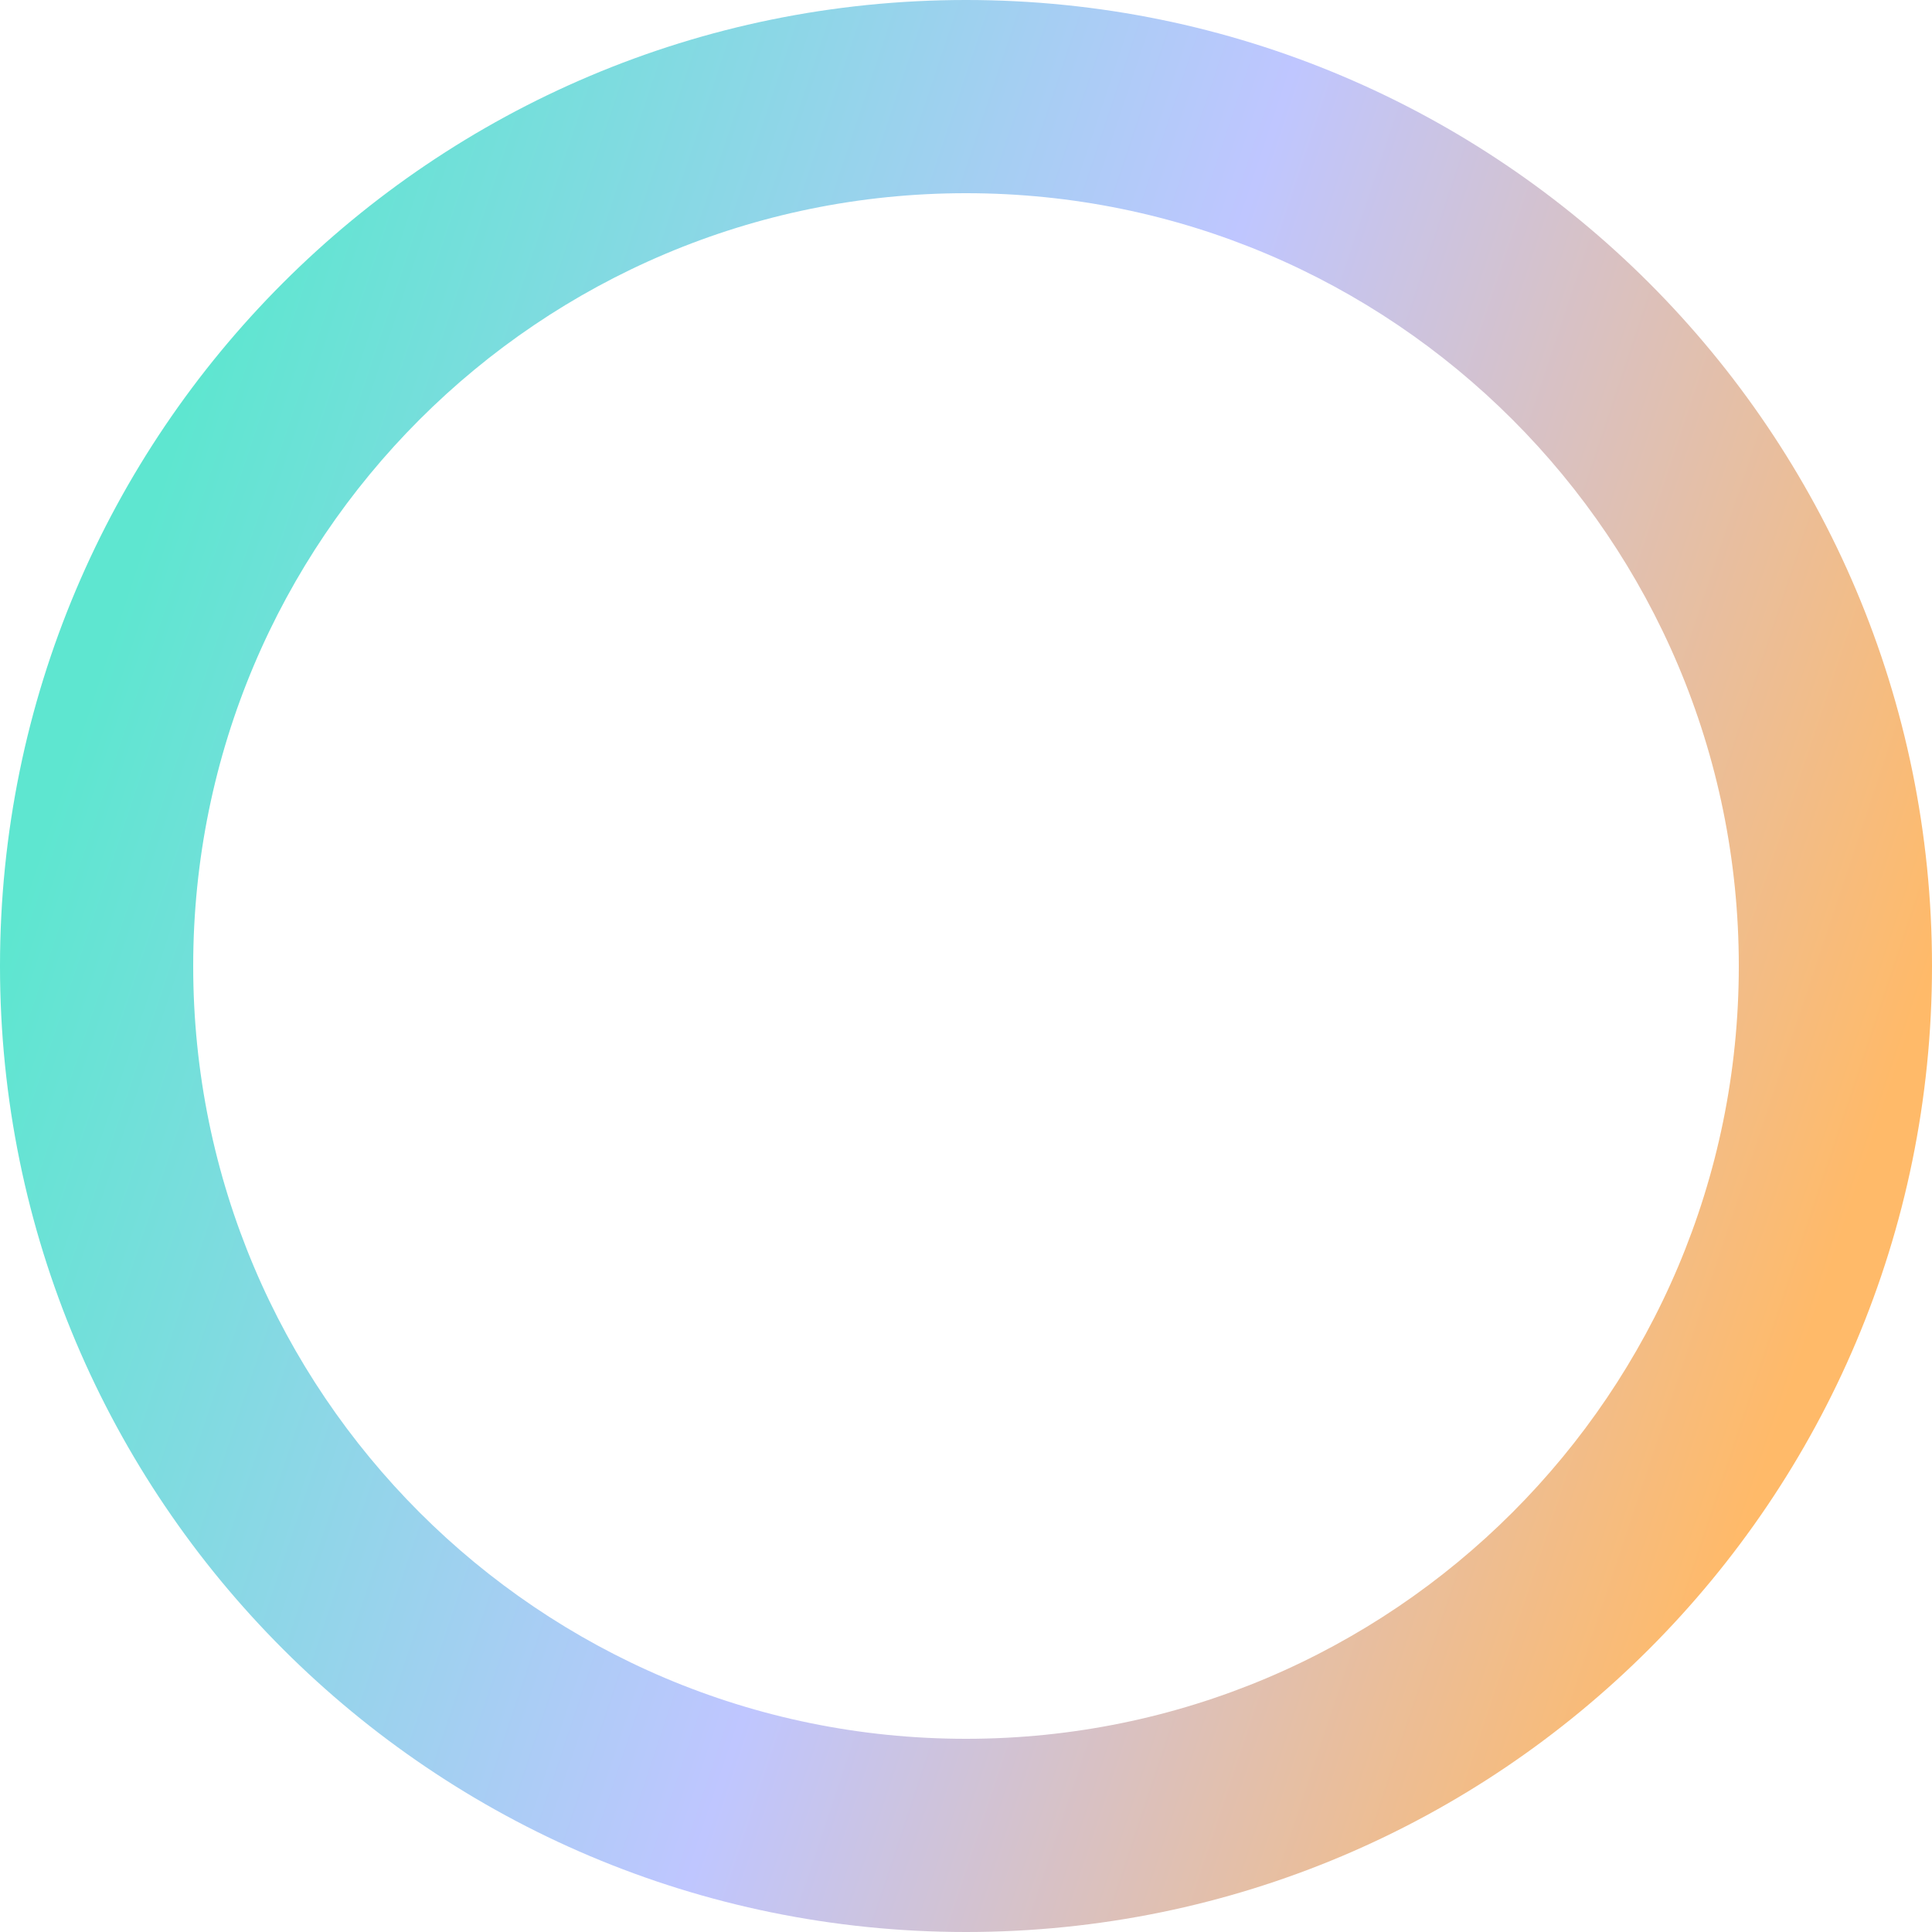
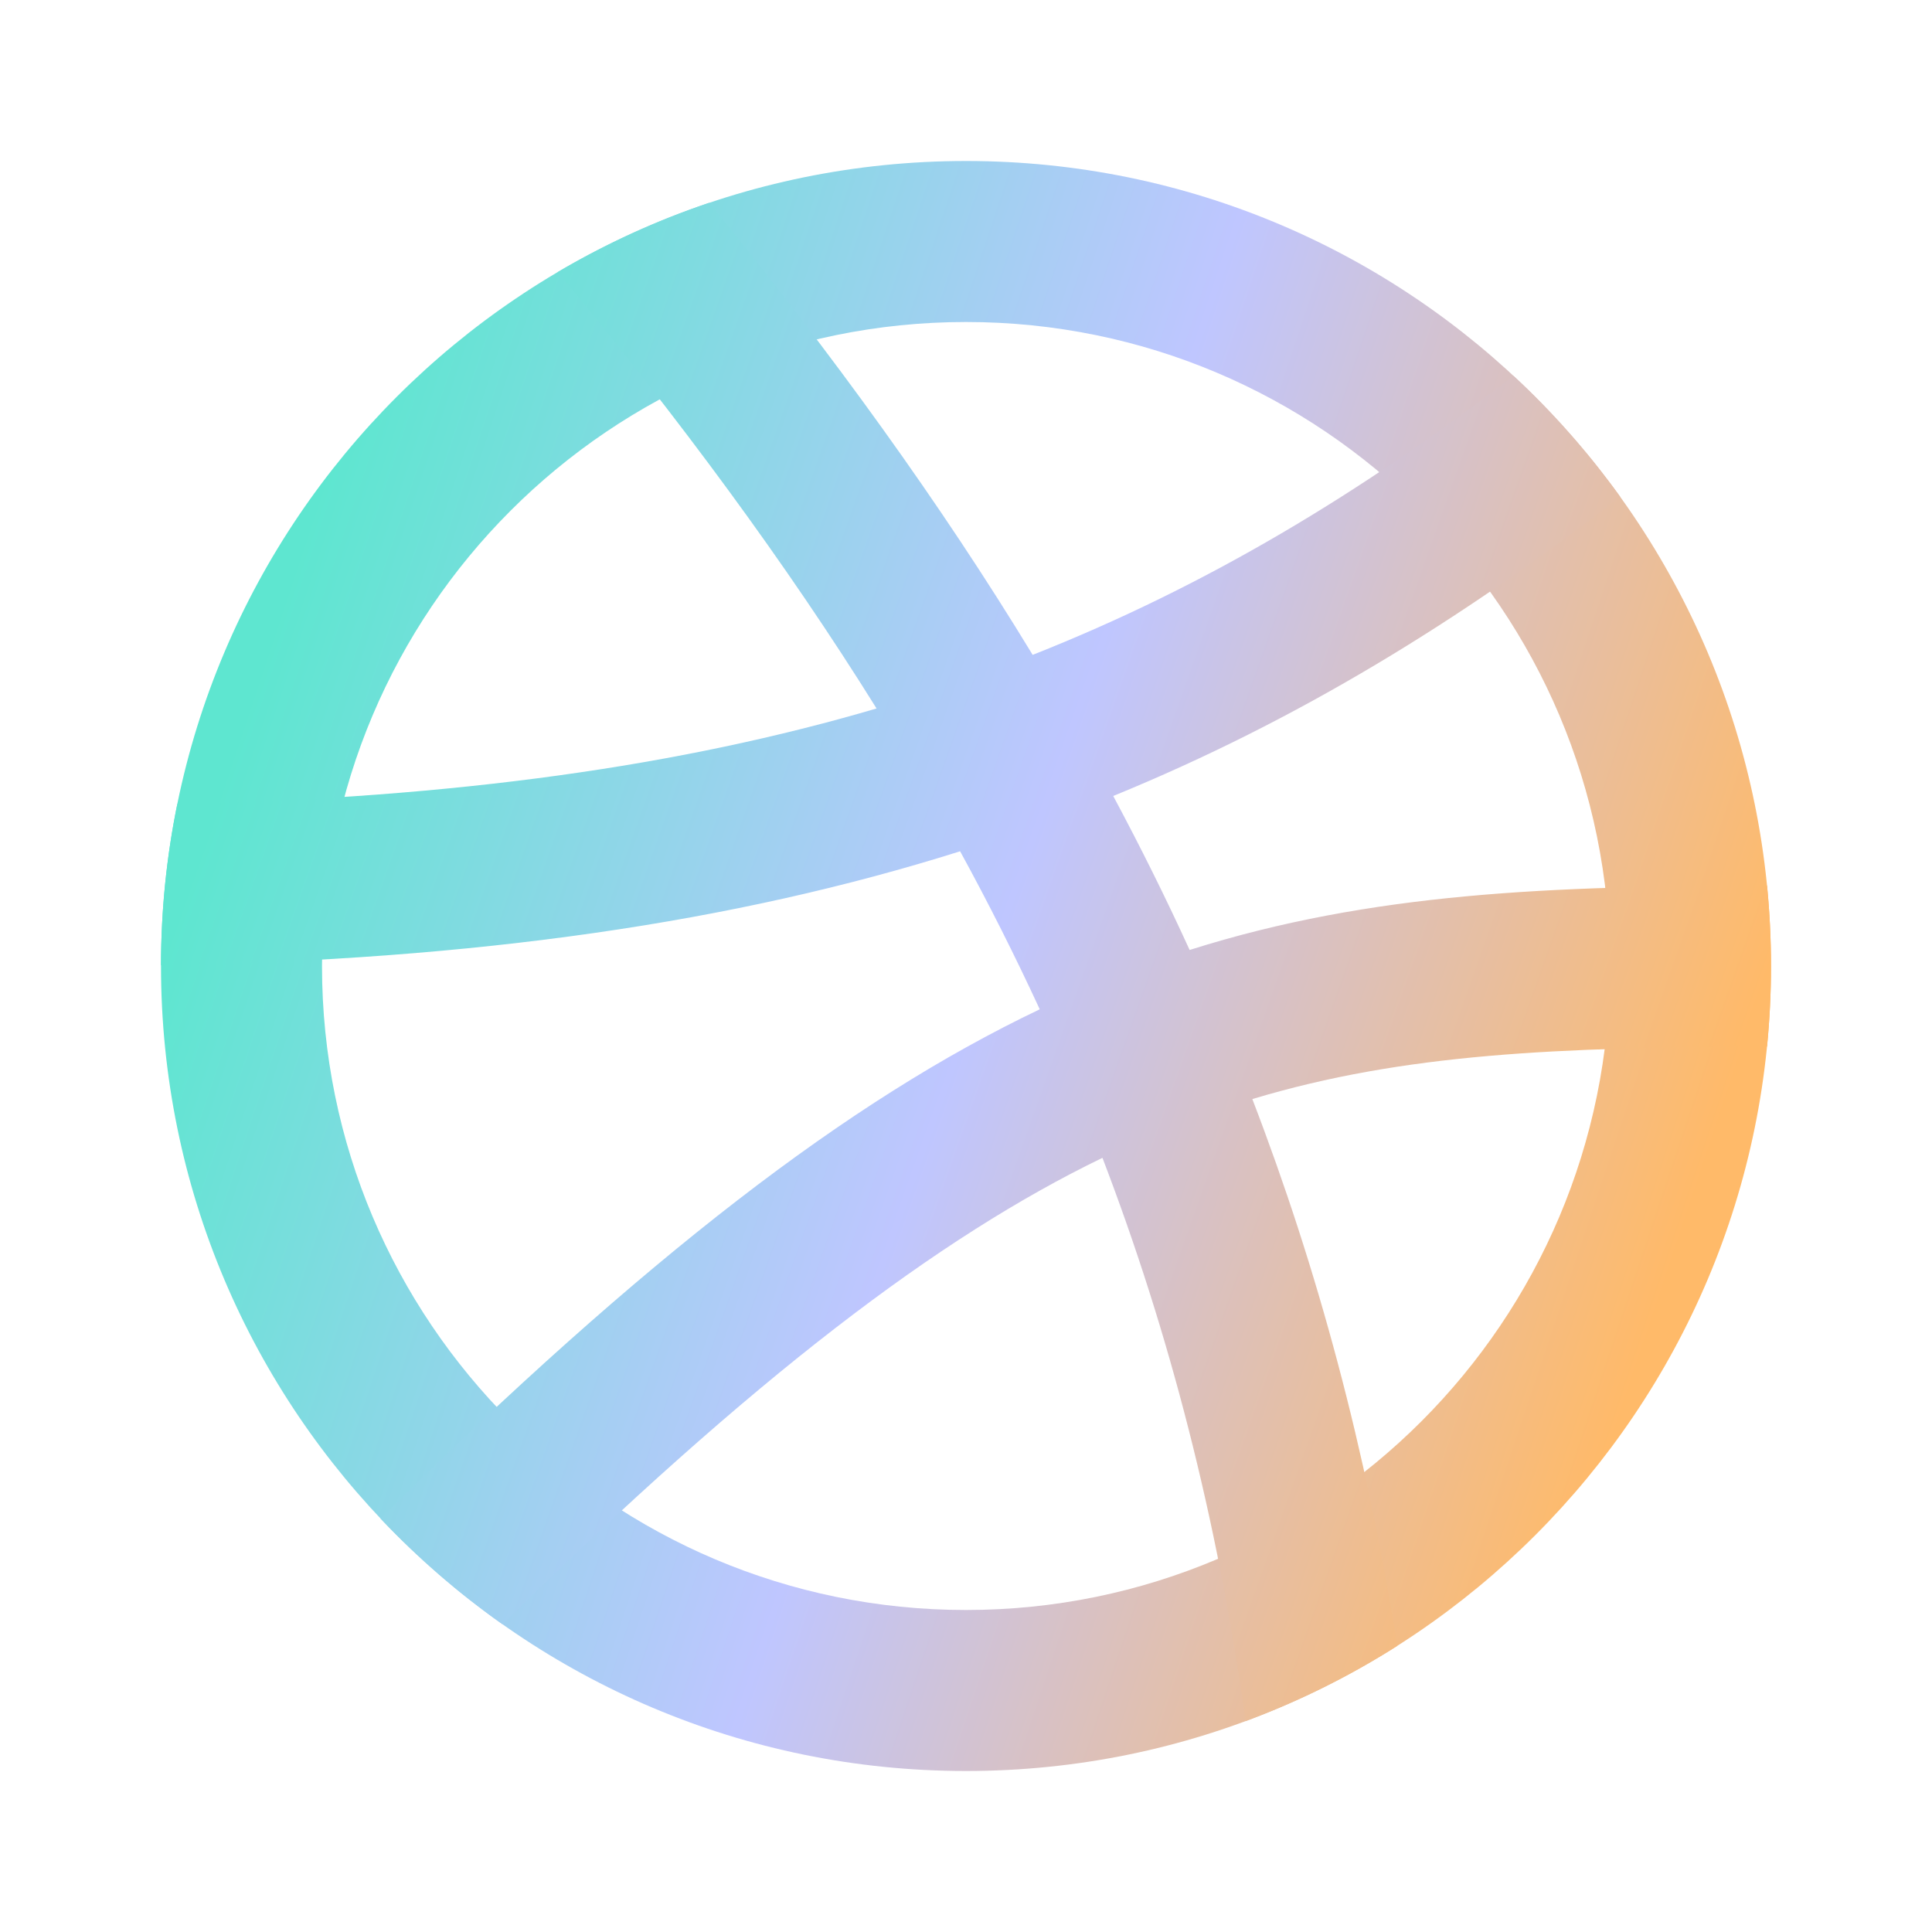
- <svg xmlns="http://www.w3.org/2000/svg" width="20" height="20" viewBox="0 0 20 20" fill="none">
-   <path fill-rule="evenodd" clip-rule="evenodd" d="M10 18C14.418 18 18 14.418 18 10C18 5.582 14.418 2 10 2C5.582 2 2 5.582 2 10C2 14.418 5.582 18 10 18ZM10 20C15.523 20 20 15.523 20 10C20 4.477 15.523 0 10 0C4.477 0 0 4.477 0 10C0 15.523 4.477 20 10 20Z" fill="url(#paint0_linear_616_84)" />
+ <svg xmlns="http://www.w3.org/2000/svg" width="24" height="24" viewBox="0 0 24 24" fill="none">
+   <path fill-rule="evenodd" clip-rule="evenodd" d="M12 20C16.418 20 20 16.418 20 12C20 7.582 16.418 4 12 4C7.582 4 4 7.582 4 12C4 16.418 7.582 20 12 20ZM12 22C17.523 22 22 17.523 22 12C22 6.477 17.523 2 12 2C6.477 2 2 6.477 2 12C2 17.523 6.477 22 12 22Z" fill="url(#paint0_linear_544_701)" />
+   <path d="M15.474 21.38C15.119 18.85 14.527 16.554 13.695 14.383C11.656 15.371 9.377 17.098 6.242 20.177C5.693 19.79 5.186 19.349 4.726 18.863C8.019 15.616 10.533 13.675 12.916 12.538C12.61 11.876 12.281 11.222 11.927 10.575C9.122 11.459 5.923 11.925 2 11.992C2.001 11.305 2.07 10.635 2.203 9.988C5.665 9.913 8.465 9.513 10.889 8.801C9.764 6.995 8.445 5.213 6.93 3.379C7.521 3.031 8.15 2.741 8.811 2.519C10.34 4.399 11.68 6.246 12.828 8.135C14.983 7.283 16.894 6.133 18.801 4.669C19.292 5.124 19.736 5.628 20.127 6.172C18.143 7.707 16.12 8.951 13.829 9.888C14.166 10.518 14.483 11.155 14.778 11.801C17.045 11.083 19.276 11.008 21.951 11.001C21.983 11.329 22 11.663 22 12C22 12.338 21.983 12.672 21.951 13.001C19.366 13.011 17.45 13.083 15.557 13.653C16.37 15.769 16.971 18.005 17.357 20.446C16.768 20.82 16.138 21.134 15.474 21.38Z" fill="url(#paint1_linear_544_701)" />
  <defs>
-     <linearGradient id="paint0_linear_616_84" x1="6.6374e-07" y1="10" x2="17.995" y2="16.006" gradientUnits="userSpaceOnUse">
+     <linearGradient id="paint0_linear_544_701" x1="2" y1="12" x2="19.995" y2="18.006" gradientUnits="userSpaceOnUse">
+       <stop stop-color="#5EE6D0" />
+       <stop offset="0.515" stop-color="#BFC6FF" />
+       <stop offset="1" stop-color="#FFBA69" />
+     </linearGradient>
+     <linearGradient id="paint1_linear_544_701" x1="2" y1="11.95" x2="19.774" y2="18.24" gradientUnits="userSpaceOnUse">
      <stop stop-color="#5EE6D0" />
      <stop offset="0.515" stop-color="#BFC6FF" />
      <stop offset="1" stop-color="#FFBA69" />
    </linearGradient>
  </defs>
</svg>
